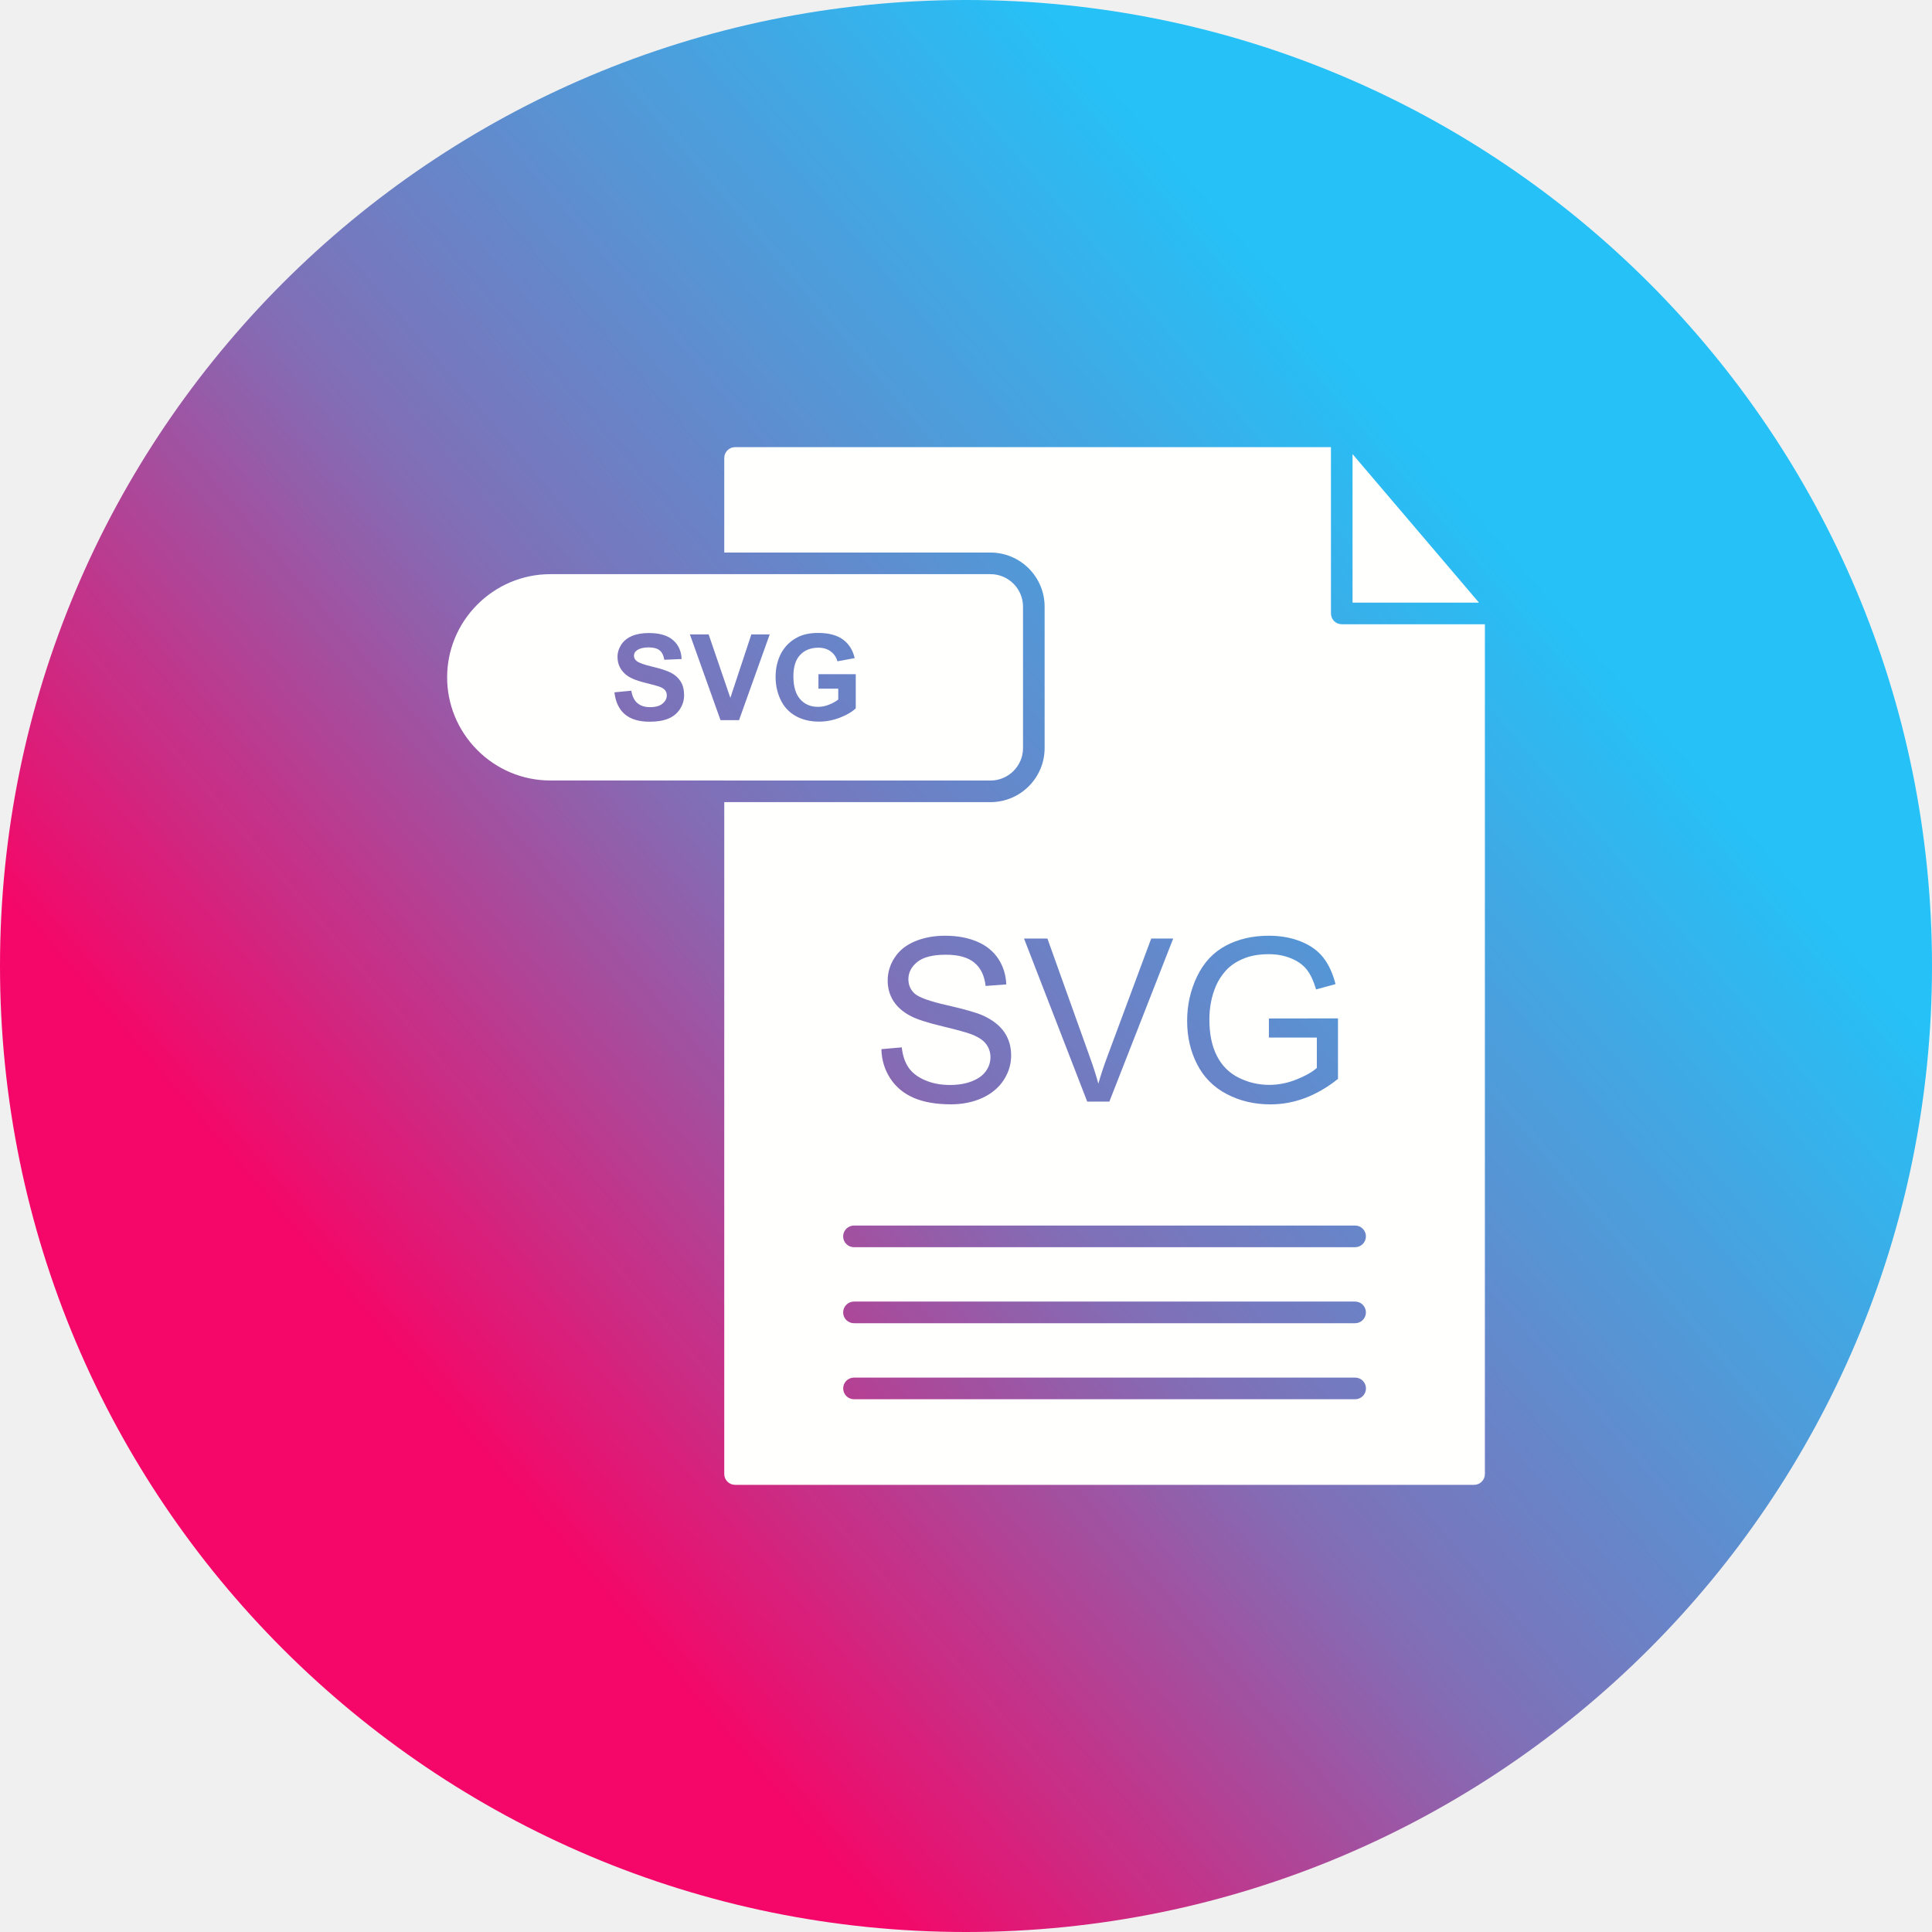
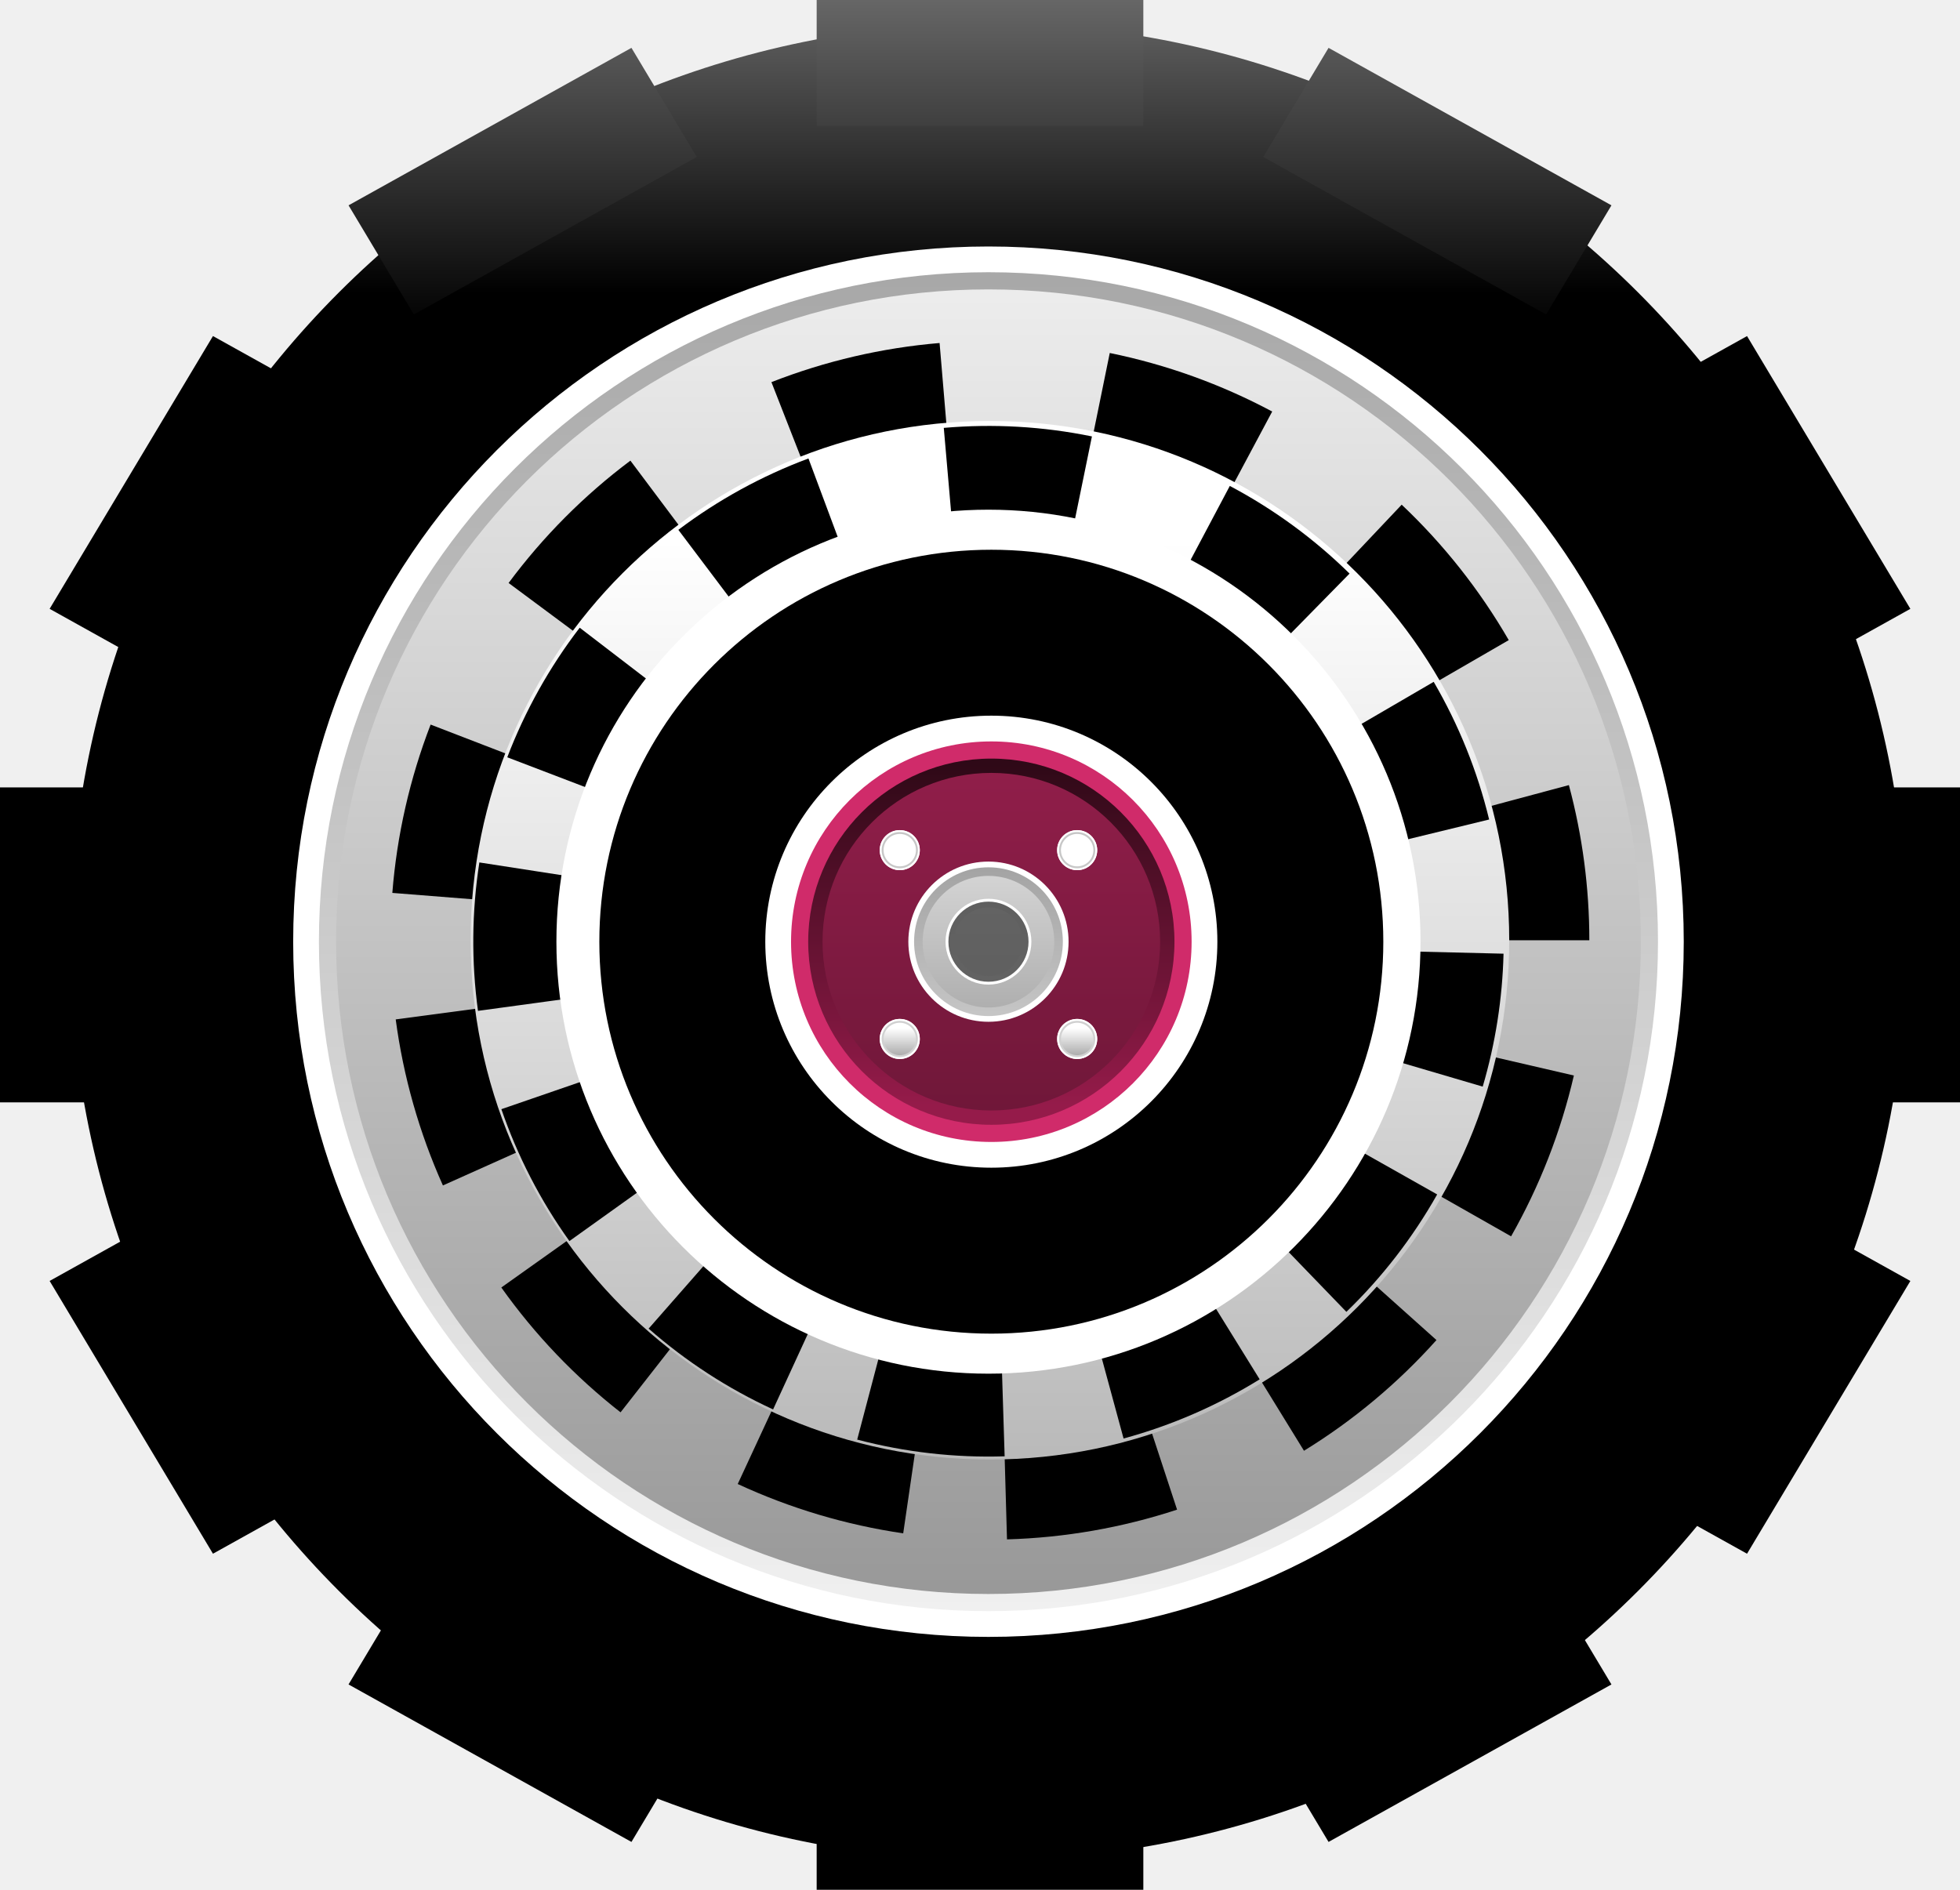
- <svg xmlns="http://www.w3.org/2000/svg" width="3873" height="3873" viewBox="0 0 3873 3873">
+ <svg xmlns="http://www.w3.org/2000/svg" width="84" height="81" viewBox="0 0 84 81" fill="none">
+   <path d="M81.726 40.363C81.726 62.102 64.102 79.726 42.363 79.726C20.623 79.726 3 62.102 3 40.363C3 18.623 20.623 1 42.363 1C64.102 1 81.726 18.623 81.726 40.363Z" fill="url(#paint0_linear_385_443)" />
+   <path d="M72.161 40.363C72.161 56.82 58.82 70.161 42.363 70.161C25.906 70.161 12.565 56.82 12.565 40.363C12.565 23.906 25.906 10.565 42.363 10.565C58.82 10.565 72.161 23.906 72.161 40.363Z" fill="white" />
+   <path d="M71.057 40.363C71.057 56.21 58.21 69.057 42.363 69.057C26.515 69.057 13.668 56.21 13.668 40.363C13.668 24.515 26.515 11.668 42.363 11.668C58.21 11.668 71.057 24.515 71.057 40.363Z" fill="url(#paint1_linear_385_443)" />
+   <path d="M70.322 40.363C70.322 55.804 57.804 68.322 42.363 68.322C26.922 68.322 14.404 55.804 14.404 40.363C14.404 24.922 26.922 12.404 42.363 12.404C57.804 12.404 70.322 24.922 70.322 40.363Z" fill="url(#paint2_linear_385_443)" />
+   <path d="M68.114 40.302C68.114 38.056 67.82 35.82 67.238 33.651L42.424 40.302H68.114Z" fill="black" />
+   <path d="M64.661 27.437C63.419 25.291 61.874 23.335 60.072 21.632L42.424 40.302L64.661 27.437Z" fill="black" />
+   <path d="M54.523 17.639C52.335 16.471 49.99 15.626 47.561 15.13L42.424 40.302L54.523 17.639Z" fill="black" />
+   <path d="M40.268 14.702C37.797 14.91 35.37 15.475 33.061 16.379L42.424 40.302L40.268 14.702Z" fill="black" />
+   <path d="M27.017 19.744C25.033 21.231 23.275 22.997 21.797 24.988L42.424 40.302L27.017 19.744Z" fill="black" />
+   <path d="M18.455 31.057C17.563 33.37 17.01 35.8 16.814 38.272L42.424 40.302L18.455 31.057Z" fill="black" />
+   <path d="M16.959 43.694C17.286 46.151 17.968 48.549 18.982 50.811L42.424 40.302L16.959 43.694Z" fill="black" />
+   <path d="M21.485 55.185C22.921 57.206 24.642 59.008 26.595 60.536L42.424 40.302L21.485 55.185Z" fill="black" />
+   <path d="M31.617 63.608C33.867 64.651 36.255 65.363 38.709 65.722L42.424 40.302L31.617 63.608Z" fill="black" />
+   <path d="M43.157 65.981C45.636 65.91 48.091 65.481 50.446 64.707L42.424 40.302L43.157 65.981Z" fill="black" />
+   <path d="M55.885 62.183C57.997 60.884 59.909 59.286 61.563 57.438L42.424 40.302L55.885 62.183Z" fill="black" />
+   <path d="M64.761 52.992C65.986 50.836 66.892 48.514 67.452 46.099L42.424 40.302L64.761 52.992Z" fill="black" />
+   <path d="M64.681 40.302C64.681 52.593 54.716 62.558 42.424 62.558C30.132 62.558 20.168 52.593 20.168 40.302C20.168 28.01 30.132 18.045 42.424 18.045C54.716 18.045 64.681 28.01 64.681 40.302Z" fill="url(#paint3_linear_385_443)" />
+   <path d="M63.545 46.575C64.09 44.722 64.39 42.807 64.437 40.877L42.364 40.344L63.545 46.575Z" fill="black" />
+   <path d="M63.82 35.126C63.317 33.054 62.517 31.067 61.444 29.225L42.364 40.344L63.82 35.126Z" fill="black" />
+   <path d="M57.838 24.585C56.318 23.091 54.589 21.826 52.706 20.828L42.364 40.344L57.838 24.585Z" fill="black" />
+   <path d="M46.797 18.706C44.709 18.278 42.571 18.155 40.448 18.34L42.364 40.344L46.797 18.706Z" fill="black" />
+   <path d="M34.648 19.651C32.652 20.396 30.773 21.427 29.072 22.71L42.364 40.344L34.648 19.651Z" fill="black" />
+   <path d="M24.844 26.905C23.547 28.597 22.502 30.468 21.74 32.459L42.364 40.344L24.844 26.905Z" fill="black" />
+   <path d="M20.544 36.966C20.218 39.072 20.198 41.215 20.485 43.328L42.364 40.344L20.544 36.966Z" fill="black" />
+   <path d="M21.487 47.542C22.181 49.557 23.163 51.462 24.403 53.195L42.364 40.344L21.487 47.542Z" fill="black" />
+   <path d="M27.798 56.948C29.4 58.353 31.197 59.52 33.133 60.411L42.364 40.344L27.798 56.948Z" fill="black" />
+   <path d="M36.737 61.704C38.798 62.247 40.926 62.488 43.056 62.421L42.364 40.344L36.737 61.704Z" fill="black" />
+   <path d="M48.153 61.658C50.21 61.098 52.174 60.244 53.986 59.121L42.364 40.344L48.153 61.658Z" fill="black" />
+   <path d="M57.702 56.229C59.235 54.748 60.545 53.053 61.593 51.196L42.364 40.344L57.702 56.229Z" fill="black" />
+   <path d="M60.879 40.363C60.879 50.589 52.589 58.879 42.363 58.879C32.136 58.879 23.846 50.589 23.846 40.363C23.846 30.137 32.136 21.846 42.363 21.846C52.589 21.846 60.879 30.137 60.879 40.363Z" fill="white" />
+   <path d="M59.285 40.363C59.285 49.641 51.764 57.163 42.486 57.163C33.207 57.163 25.686 49.641 25.686 40.363C25.686 31.085 33.207 23.563 42.486 23.563C51.764 23.563 59.285 31.085 59.285 40.363Z" fill="black" />
+   <path d="M52.173 40.363C52.173 45.713 47.836 50.05 42.486 50.05C37.135 50.05 32.798 45.713 32.798 40.363C32.798 35.013 37.135 30.675 42.486 30.675C47.836 30.675 52.173 35.013 52.173 40.363Z" fill="white" />
+   <path d="M51.069 40.363C51.069 45.104 47.226 48.947 42.486 48.947C37.745 48.947 33.902 45.104 33.902 40.363C33.902 35.622 37.745 31.779 42.486 31.779C47.226 31.779 51.069 35.622 51.069 40.363Z" fill="#D02B6A" />
+   <path d="M50.334 40.363C50.334 44.697 46.82 48.211 42.486 48.211C38.151 48.211 34.637 44.697 34.637 40.363C34.637 36.029 38.151 32.515 42.486 32.515C46.82 32.515 50.334 36.029 50.334 40.363Z" fill="url(#paint4_linear_385_443)" />
+   <path d="M49.72 40.363C49.72 44.359 46.481 47.598 42.486 47.598C38.49 47.598 35.251 44.359 35.251 40.363C35.251 36.367 38.49 33.128 42.486 33.128C46.481 33.128 49.72 36.367 49.72 40.363Z" fill="url(#paint5_linear_385_443)" />
+   <path d="M45.796 40.363C45.796 42.259 44.259 43.796 42.363 43.796C40.467 43.796 38.929 42.259 38.929 40.363C38.929 38.467 40.467 36.929 42.363 36.929C44.259 36.929 45.796 38.467 45.796 40.363Z" fill="white" />
+   <path d="M45.551 40.363C45.551 42.124 44.124 43.551 42.363 43.551C40.602 43.551 39.175 42.124 39.175 40.363C39.175 38.602 40.602 37.175 42.363 37.175C44.124 37.175 45.551 38.602 45.551 40.363Z" fill="url(#paint6_linear_385_443)" />
+   <path d="M45.183 40.363C45.183 41.92 43.92 43.183 42.363 43.183C40.805 43.183 39.542 41.92 39.542 40.363C39.542 38.805 40.805 37.542 42.363 37.542C43.92 37.542 45.183 38.805 45.183 40.363Z" fill="url(#paint7_linear_385_443)" />
+   <path d="M44.202 40.363C44.202 41.379 43.379 42.202 42.363 42.202C41.347 42.202 40.523 41.379 40.523 40.363C40.523 39.347 41.347 38.523 42.363 38.523C43.379 38.523 44.202 39.347 44.202 40.363Z" fill="white" />
+   <path d="M44.08 40.363C44.08 41.311 43.311 42.08 42.363 42.08C41.415 42.08 40.646 41.311 40.646 40.363C40.646 39.415 41.415 38.646 42.363 38.646C43.311 38.646 44.08 39.415 44.08 40.363Z" fill="url(#paint8_linear_385_443)" />
+   <path d="M43.834 40.363C43.834 41.176 43.176 41.834 42.363 41.834C41.55 41.834 40.891 41.176 40.891 40.363C40.891 39.55 41.55 38.891 42.363 38.891C43.176 38.891 43.834 39.55 43.834 40.363Z" fill="url(#paint9_linear_385_443)" />
+   <path d="M47.023 36.439C47.023 36.913 46.638 37.297 46.164 37.297C45.69 37.297 45.306 36.913 45.306 36.439C45.306 35.965 45.69 35.581 46.164 35.581C46.638 35.581 47.023 35.965 47.023 36.439Z" fill="white" />
+   <path d="M47.023 44.532C47.023 45.006 46.638 45.391 46.164 45.391C45.69 45.391 45.306 45.006 45.306 44.532C45.306 44.058 45.69 43.674 46.164 43.674C46.638 43.674 47.023 44.058 47.023 44.532Z" fill="white" />
+   <path d="M39.42 44.532C39.42 45.006 39.036 45.391 38.562 45.391C38.087 45.391 37.703 45.006 37.703 44.532C37.703 44.058 38.087 43.674 38.562 43.674C39.036 43.674 39.42 44.058 39.42 44.532Z" fill="white" />
+   <path d="M39.42 36.439C39.42 36.913 39.036 37.297 38.562 37.297C38.087 37.297 37.703 36.913 37.703 36.439C37.703 35.965 38.087 35.581 38.562 35.581C39.036 35.581 39.42 35.965 39.42 36.439Z" fill="white" />
+   <path d="M39.42 36.439C39.42 36.913 39.036 37.297 38.562 37.297C38.087 37.297 37.703 36.913 37.703 36.439C37.703 35.965 38.087 35.581 38.562 35.581C39.036 35.581 39.42 35.965 39.42 36.439Z" fill="white" />
+   <path d="M39.338 36.439C39.338 36.868 38.99 37.215 38.562 37.215C38.133 37.215 37.785 36.868 37.785 36.439C37.785 36.01 38.133 35.662 38.562 35.662C38.99 35.662 39.338 36.01 39.338 36.439Z" fill="url(#paint10_linear_385_443)" />
+   <path d="M39.256 36.439C39.256 36.823 38.945 37.134 38.562 37.134C38.178 37.134 37.867 36.823 37.867 36.439C37.867 36.055 38.178 35.744 38.562 35.744C38.945 35.744 39.256 36.055 39.256 36.439Z" fill="url(#paint11_linear_385_443)" />
+   <path d="M47.023 36.439C47.023 36.913 46.638 37.297 46.164 37.297C45.69 37.297 45.306 36.913 45.306 36.439C45.306 35.965 45.69 35.581 46.164 35.581C46.638 35.581 47.023 35.965 47.023 36.439Z" fill="white" />
+   <path d="M46.941 36.439C46.941 36.868 46.593 37.215 46.164 37.215C45.735 37.215 45.388 36.868 45.388 36.439C45.388 36.01 45.735 35.662 46.164 35.662C46.593 35.662 46.941 36.01 46.941 36.439Z" fill="url(#paint12_linear_385_443)" />
+   <path d="M46.859 36.439C46.859 36.823 46.548 37.134 46.164 37.134C45.781 37.134 45.469 36.823 45.469 36.439C45.469 36.055 45.781 35.744 46.164 35.744C46.548 35.744 46.859 36.055 46.859 36.439Z" fill="url(#paint13_linear_385_443)" />
+   <path d="M47.023 44.532C47.023 45.006 46.638 45.391 46.164 45.391C45.69 45.391 45.306 45.006 45.306 44.532C45.306 44.058 45.69 43.674 46.164 43.674C46.638 43.674 47.023 44.058 47.023 44.532Z" fill="white" />
+   <path d="M46.941 44.532C46.941 44.961 46.593 45.309 46.164 45.309C45.735 45.309 45.388 44.961 45.388 44.532C45.388 44.103 45.735 43.755 46.164 43.755C46.593 43.755 46.941 44.103 46.941 44.532Z" fill="url(#paint14_linear_385_443)" />
+   <path d="M46.859 44.532C46.859 44.916 46.548 45.227 46.164 45.227C45.781 45.227 45.469 44.916 45.469 44.532C45.469 44.148 45.781 43.837 46.164 43.837C46.548 43.837 46.859 44.148 46.859 44.532Z" fill="url(#paint15_linear_385_443)" />
+   <path d="M39.42 44.532C39.42 45.006 39.036 45.391 38.562 45.391C38.087 45.391 37.703 45.006 37.703 44.532C37.703 44.058 38.087 43.674 38.562 43.674C39.036 43.674 39.42 44.058 39.42 44.532Z" fill="white" />
+   <path d="M39.338 44.532C39.338 44.961 38.99 45.309 38.562 45.309C38.133 45.309 37.785 44.961 37.785 44.532C37.785 44.103 38.133 43.755 38.562 43.755C38.99 43.755 39.338 44.103 39.338 44.532Z" fill="url(#paint16_linear_385_443)" />
+   <path d="M39.256 44.532C39.256 44.916 38.945 45.227 38.562 45.227C38.178 45.227 37.867 44.916 37.867 44.532C37.867 44.148 38.178 43.837 38.562 43.837C38.945 43.837 39.256 44.148 39.256 44.532Z" fill="url(#paint17_linear_385_443)" />
+   <path d="M84 33.75V47.25H78.4V33.75H84Z" fill="url(#paint18_linear_385_443)" />
+   <path d="M5.6 33.75L5.6 47.25H1.83588e-06L0 33.75H5.6Z" fill="url(#paint19_linear_385_443)" />
+   <path d="M35 2.36041e-06L49 0V5.4L35 5.4V2.36041e-06Z" fill="url(#paint20_linear_385_443)" />
+   <path d="M35 75.6H49V81H35V75.6Z" fill="url(#paint21_linear_385_443)" />
+   <path d="M14.938 8.801L27.062 2.051L29.862 6.728L17.738 13.478L14.938 8.801Z" fill="url(#paint22_linear_385_443)" />
+   <path d="M54.138 74.273L66.262 67.523L69.062 72.199L56.938 78.949L54.138 74.273Z" fill="url(#paint23_linear_385_443)" />
+   <path d="M2.127 26.096L9.127 14.404L13.977 17.104L6.977 28.796L2.127 26.096Z" fill="url(#paint24_linear_385_443)" />
+   <path d="M70.023 63.896L77.023 52.205L81.873 54.905L74.873 66.596L70.023 63.896Z" fill="url(#paint25_linear_385_443)" />
+   <path d="M9.127 66.596L2.127 54.904L6.976 52.204L13.976 63.896L9.127 66.596Z" fill="url(#paint26_linear_385_443)" />
+   <path d="M77.023 28.796L70.023 17.105L74.873 14.405L81.873 26.096L77.023 28.796Z" fill="url(#paint27_linear_385_443)" />
+   <path d="M27.062 78.949L14.937 72.199L17.737 67.522L29.862 74.272L27.062 78.949Z" fill="url(#paint28_linear_385_443)" />
+   <path d="M66.262 13.478L54.138 6.728L56.938 2.051L69.062 8.801L66.262 13.478Z" fill="url(#paint29_linear_385_443)" />
  <defs>
-     <clipPath id="clip-0">
-       <path clip-rule="evenodd" d="M 1936.5 0 C 3006 0 3873 867 3873 1936.5 C 3873 3006 3006 3873 1936.5 3873 C 867 3873 0 3006 0 1936.5 C 0 867 867 0 1936.5 0 " />
-     </clipPath>
-     <linearGradient id="linear-pattern-0" gradientUnits="userSpaceOnUse" x1="-0.5" y1="0" x2="1.5" y2="0" gradientTransform="matrix(2072.1, -1778.48, 1778.48, 2072.1, 900.452, 2825.74)">
-       <stop offset="0" stop-color="rgb(95.685%, 2.745%, 40.784%)" stop-opacity="1" />
-       <stop offset="0.25" stop-color="rgb(95.685%, 2.745%, 40.784%)" stop-opacity="1" />
-       <stop offset="0.254" stop-color="rgb(94.861%, 3.482%, 41.344%)" stop-opacity="1" />
-       <stop offset="0.258" stop-color="rgb(94.038%, 4.221%, 41.905%)" stop-opacity="1" />
-       <stop offset="0.262" stop-color="rgb(93.214%, 4.959%, 42.465%)" stop-opacity="1" />
-       <stop offset="0.266" stop-color="rgb(92.39%, 5.698%, 43.027%)" stop-opacity="1" />
-       <stop offset="0.27" stop-color="rgb(91.566%, 6.436%, 43.588%)" stop-opacity="1" />
-       <stop offset="0.273" stop-color="rgb(90.742%, 7.176%, 44.15%)" stop-opacity="1" />
-       <stop offset="0.277" stop-color="rgb(89.919%, 7.915%, 44.71%)" stop-opacity="1" />
-       <stop offset="0.281" stop-color="rgb(89.096%, 8.653%, 45.271%)" stop-opacity="1" />
-       <stop offset="0.285" stop-color="rgb(88.272%, 9.392%, 45.833%)" stop-opacity="1" />
-       <stop offset="0.289" stop-color="rgb(87.448%, 10.13%, 46.394%)" stop-opacity="1" />
-       <stop offset="0.293" stop-color="rgb(86.624%, 10.869%, 46.954%)" stop-opacity="1" />
-       <stop offset="0.297" stop-color="rgb(85.8%, 11.607%, 47.516%)" stop-opacity="1" />
-       <stop offset="0.301" stop-color="rgb(84.976%, 12.346%, 48.076%)" stop-opacity="1" />
-       <stop offset="0.305" stop-color="rgb(84.152%, 13.084%, 48.637%)" stop-opacity="1" />
-       <stop offset="0.309" stop-color="rgb(83.328%, 13.823%, 49.199%)" stop-opacity="1" />
-       <stop offset="0.312" stop-color="rgb(82.504%, 14.561%, 49.76%)" stop-opacity="1" />
-       <stop offset="0.316" stop-color="rgb(81.68%, 15.3%, 50.32%)" stop-opacity="1" />
-       <stop offset="0.32" stop-color="rgb(80.858%, 16.039%, 50.882%)" stop-opacity="1" />
-       <stop offset="0.324" stop-color="rgb(80.034%, 16.777%, 51.442%)" stop-opacity="1" />
-       <stop offset="0.328" stop-color="rgb(79.21%, 17.516%, 52.003%)" stop-opacity="1" />
-       <stop offset="0.332" stop-color="rgb(78.386%, 18.254%, 52.565%)" stop-opacity="1" />
-       <stop offset="0.336" stop-color="rgb(77.562%, 18.993%, 53.127%)" stop-opacity="1" />
-       <stop offset="0.34" stop-color="rgb(76.738%, 19.731%, 53.687%)" stop-opacity="1" />
-       <stop offset="0.344" stop-color="rgb(75.914%, 20.47%, 54.248%)" stop-opacity="1" />
-       <stop offset="0.348" stop-color="rgb(75.09%, 21.208%, 54.81%)" stop-opacity="1" />
-       <stop offset="0.352" stop-color="rgb(74.266%, 21.947%, 55.371%)" stop-opacity="1" />
-       <stop offset="0.355" stop-color="rgb(73.442%, 22.685%, 55.931%)" stop-opacity="1" />
-       <stop offset="0.359" stop-color="rgb(72.62%, 23.425%, 56.493%)" stop-opacity="1" />
-       <stop offset="0.363" stop-color="rgb(71.796%, 24.164%, 57.053%)" stop-opacity="1" />
-       <stop offset="0.367" stop-color="rgb(70.972%, 24.902%, 57.614%)" stop-opacity="1" />
-       <stop offset="0.371" stop-color="rgb(70.148%, 25.641%, 58.176%)" stop-opacity="1" />
-       <stop offset="0.375" stop-color="rgb(69.324%, 26.379%, 58.737%)" stop-opacity="1" />
-       <stop offset="0.379" stop-color="rgb(68.5%, 27.118%, 59.297%)" stop-opacity="1" />
-       <stop offset="0.383" stop-color="rgb(67.676%, 27.856%, 59.859%)" stop-opacity="1" />
-       <stop offset="0.387" stop-color="rgb(66.852%, 28.595%, 60.419%)" stop-opacity="1" />
-       <stop offset="0.391" stop-color="rgb(66.028%, 29.333%, 60.98%)" stop-opacity="1" />
-       <stop offset="0.395" stop-color="rgb(65.204%, 30.072%, 61.542%)" stop-opacity="1" />
-       <stop offset="0.398" stop-color="rgb(64.381%, 30.811%, 62.103%)" stop-opacity="1" />
-       <stop offset="0.402" stop-color="rgb(63.557%, 31.549%, 62.663%)" stop-opacity="1" />
-       <stop offset="0.406" stop-color="rgb(62.733%, 32.288%, 63.225%)" stop-opacity="1" />
-       <stop offset="0.41" stop-color="rgb(61.909%, 33.026%, 63.786%)" stop-opacity="1" />
-       <stop offset="0.414" stop-color="rgb(61.086%, 33.765%, 64.348%)" stop-opacity="1" />
-       <stop offset="0.418" stop-color="rgb(60.262%, 34.503%, 64.908%)" stop-opacity="1" />
-       <stop offset="0.422" stop-color="rgb(59.438%, 35.242%, 65.469%)" stop-opacity="1" />
-       <stop offset="0.426" stop-color="rgb(58.614%, 35.98%, 66.029%)" stop-opacity="1" />
-       <stop offset="0.43" stop-color="rgb(57.791%, 36.719%, 66.591%)" stop-opacity="1" />
-       <stop offset="0.434" stop-color="rgb(56.967%, 37.457%, 67.152%)" stop-opacity="1" />
-       <stop offset="0.438" stop-color="rgb(56.143%, 38.196%, 67.714%)" stop-opacity="1" />
-       <stop offset="0.441" stop-color="rgb(55.319%, 38.934%, 68.274%)" stop-opacity="1" />
-       <stop offset="0.445" stop-color="rgb(54.495%, 39.674%, 68.835%)" stop-opacity="1" />
-       <stop offset="0.449" stop-color="rgb(53.671%, 40.413%, 69.395%)" stop-opacity="1" />
-       <stop offset="0.453" stop-color="rgb(52.847%, 41.151%, 69.957%)" stop-opacity="1" />
-       <stop offset="0.457" stop-color="rgb(52.023%, 41.89%, 70.518%)" stop-opacity="1" />
-       <stop offset="0.461" stop-color="rgb(51.199%, 42.628%, 71.08%)" stop-opacity="1" />
-       <stop offset="0.465" stop-color="rgb(50.505%, 43.251%, 71.556%)" stop-opacity="1" />
-       <stop offset="0.469" stop-color="rgb(49.812%, 43.874%, 72.034%)" stop-opacity="1" />
-       <stop offset="0.473" stop-color="rgb(49.321%, 44.315%, 72.379%)" stop-opacity="1" />
-       <stop offset="0.477" stop-color="rgb(48.831%, 44.757%, 72.723%)" stop-opacity="1" />
-       <stop offset="0.48" stop-color="rgb(48.341%, 45.198%, 73.068%)" stop-opacity="1" />
-       <stop offset="0.484" stop-color="rgb(47.852%, 45.641%, 73.413%)" stop-opacity="1" />
-       <stop offset="0.488" stop-color="rgb(47.36%, 46.082%, 73.758%)" stop-opacity="1" />
-       <stop offset="0.492" stop-color="rgb(46.87%, 46.524%, 74.103%)" stop-opacity="1" />
-       <stop offset="0.496" stop-color="rgb(46.379%, 46.965%, 74.448%)" stop-opacity="1" />
-       <stop offset="0.5" stop-color="rgb(45.889%, 47.408%, 74.792%)" stop-opacity="1" />
-       <stop offset="0.504" stop-color="rgb(45.399%, 47.85%, 75.137%)" stop-opacity="1" />
-       <stop offset="0.508" stop-color="rgb(44.91%, 48.293%, 75.482%)" stop-opacity="1" />
-       <stop offset="0.512" stop-color="rgb(44.418%, 48.734%, 75.827%)" stop-opacity="1" />
-       <stop offset="0.516" stop-color="rgb(43.929%, 49.176%, 76.172%)" stop-opacity="1" />
-       <stop offset="0.52" stop-color="rgb(43.437%, 49.617%, 76.517%)" stop-opacity="1" />
-       <stop offset="0.523" stop-color="rgb(42.947%, 50.06%, 76.862%)" stop-opacity="1" />
-       <stop offset="0.527" stop-color="rgb(42.458%, 50.5%, 77.206%)" stop-opacity="1" />
-       <stop offset="0.531" stop-color="rgb(41.968%, 50.943%, 77.551%)" stop-opacity="1" />
-       <stop offset="0.535" stop-color="rgb(41.476%, 51.384%, 77.896%)" stop-opacity="1" />
-       <stop offset="0.539" stop-color="rgb(40.987%, 51.826%, 78.241%)" stop-opacity="1" />
-       <stop offset="0.543" stop-color="rgb(40.495%, 52.267%, 78.586%)" stop-opacity="1" />
-       <stop offset="0.547" stop-color="rgb(40.005%, 52.71%, 78.931%)" stop-opacity="1" />
-       <stop offset="0.551" stop-color="rgb(39.516%, 53.151%, 79.276%)" stop-opacity="1" />
-       <stop offset="0.555" stop-color="rgb(39.026%, 53.593%, 79.62%)" stop-opacity="1" />
-       <stop offset="0.559" stop-color="rgb(38.535%, 54.034%, 79.965%)" stop-opacity="1" />
-       <stop offset="0.562" stop-color="rgb(38.045%, 54.477%, 80.31%)" stop-opacity="1" />
-       <stop offset="0.566" stop-color="rgb(37.553%, 54.919%, 80.655%)" stop-opacity="1" />
-       <stop offset="0.57" stop-color="rgb(37.064%, 55.362%, 81%)" stop-opacity="1" />
-       <stop offset="0.574" stop-color="rgb(36.574%, 55.803%, 81.345%)" stop-opacity="1" />
-       <stop offset="0.578" stop-color="rgb(36.084%, 56.245%, 81.689%)" stop-opacity="1" />
-       <stop offset="0.582" stop-color="rgb(35.593%, 56.686%, 82.034%)" stop-opacity="1" />
-       <stop offset="0.586" stop-color="rgb(35.103%, 57.129%, 82.379%)" stop-opacity="1" />
-       <stop offset="0.59" stop-color="rgb(34.612%, 57.57%, 82.724%)" stop-opacity="1" />
-       <stop offset="0.594" stop-color="rgb(34.122%, 58.012%, 83.069%)" stop-opacity="1" />
-       <stop offset="0.598" stop-color="rgb(33.632%, 58.453%, 83.414%)" stop-opacity="1" />
-       <stop offset="0.602" stop-color="rgb(33.142%, 58.896%, 83.759%)" stop-opacity="1" />
-       <stop offset="0.605" stop-color="rgb(32.651%, 59.337%, 84.103%)" stop-opacity="1" />
-       <stop offset="0.609" stop-color="rgb(32.161%, 59.779%, 84.448%)" stop-opacity="1" />
-       <stop offset="0.613" stop-color="rgb(31.67%, 60.22%, 84.793%)" stop-opacity="1" />
-       <stop offset="0.617" stop-color="rgb(31.18%, 60.663%, 85.138%)" stop-opacity="1" />
-       <stop offset="0.621" stop-color="rgb(30.688%, 61.104%, 85.483%)" stop-opacity="1" />
-       <stop offset="0.625" stop-color="rgb(30.199%, 61.546%, 85.828%)" stop-opacity="1" />
-       <stop offset="0.629" stop-color="rgb(29.709%, 61.989%, 86.172%)" stop-opacity="1" />
-       <stop offset="0.633" stop-color="rgb(29.219%, 62.431%, 86.517%)" stop-opacity="1" />
-       <stop offset="0.637" stop-color="rgb(28.728%, 62.872%, 86.862%)" stop-opacity="1" />
-       <stop offset="0.641" stop-color="rgb(28.238%, 63.315%, 87.207%)" stop-opacity="1" />
-       <stop offset="0.645" stop-color="rgb(27.747%, 63.756%, 87.552%)" stop-opacity="1" />
-       <stop offset="0.648" stop-color="rgb(27.257%, 64.198%, 87.897%)" stop-opacity="1" />
-       <stop offset="0.652" stop-color="rgb(26.767%, 64.639%, 88.242%)" stop-opacity="1" />
-       <stop offset="0.656" stop-color="rgb(26.277%, 65.082%, 88.586%)" stop-opacity="1" />
-       <stop offset="0.66" stop-color="rgb(25.786%, 65.523%, 88.931%)" stop-opacity="1" />
-       <stop offset="0.664" stop-color="rgb(25.296%, 65.965%, 89.276%)" stop-opacity="1" />
-       <stop offset="0.668" stop-color="rgb(24.805%, 66.406%, 89.621%)" stop-opacity="1" />
-       <stop offset="0.672" stop-color="rgb(24.315%, 66.849%, 89.966%)" stop-opacity="1" />
-       <stop offset="0.676" stop-color="rgb(23.825%, 67.29%, 90.311%)" stop-opacity="1" />
-       <stop offset="0.68" stop-color="rgb(23.335%, 67.732%, 90.656%)" stop-opacity="1" />
-       <stop offset="0.684" stop-color="rgb(22.844%, 68.173%, 91%)" stop-opacity="1" />
-       <stop offset="0.688" stop-color="rgb(22.354%, 68.616%, 91.345%)" stop-opacity="1" />
-       <stop offset="0.691" stop-color="rgb(21.863%, 69.058%, 91.69%)" stop-opacity="1" />
-       <stop offset="0.695" stop-color="rgb(21.373%, 69.501%, 92.035%)" stop-opacity="1" />
-       <stop offset="0.699" stop-color="rgb(20.883%, 69.942%, 92.38%)" stop-opacity="1" />
-       <stop offset="0.703" stop-color="rgb(20.393%, 70.384%, 92.725%)" stop-opacity="1" />
-       <stop offset="0.707" stop-color="rgb(19.902%, 70.825%, 93.069%)" stop-opacity="1" />
-       <stop offset="0.711" stop-color="rgb(19.412%, 71.268%, 93.414%)" stop-opacity="1" />
-       <stop offset="0.715" stop-color="rgb(18.921%, 71.709%, 93.759%)" stop-opacity="1" />
-       <stop offset="0.719" stop-color="rgb(18.431%, 72.151%, 94.104%)" stop-opacity="1" />
-       <stop offset="0.723" stop-color="rgb(17.941%, 72.592%, 94.449%)" stop-opacity="1" />
-       <stop offset="0.727" stop-color="rgb(17.451%, 73.035%, 94.794%)" stop-opacity="1" />
-       <stop offset="0.73" stop-color="rgb(16.96%, 73.476%, 95.139%)" stop-opacity="1" />
-       <stop offset="0.734" stop-color="rgb(16.47%, 73.918%, 95.483%)" stop-opacity="1" />
-       <stop offset="0.738" stop-color="rgb(15.979%, 74.359%, 95.828%)" stop-opacity="1" />
-       <stop offset="0.742" stop-color="rgb(15.489%, 74.802%, 96.173%)" stop-opacity="1" />
-       <stop offset="0.746" stop-color="rgb(14.999%, 75.243%, 96.516%)" stop-opacity="1" />
-       <stop offset="0.75" stop-color="rgb(14.51%, 75.685%, 96.861%)" stop-opacity="1" />
-       <stop offset="1" stop-color="rgb(14.51%, 75.685%, 96.861%)" stop-opacity="1" />
+     <linearGradient id="paint0_linear_385_443" x1="42" y1="0" x2="42" y2="81" gradientUnits="userSpaceOnUse">
+       <stop stop-color="#666666" />
+       <stop offset="0.155" />
+     </linearGradient>
+     <linearGradient id="paint1_linear_385_443" x1="42" y1="0" x2="42" y2="81" gradientUnits="userSpaceOnUse">
+       <stop stop-color="#999999" />
+       <stop offset="1" stop-color="white" />
+     </linearGradient>
+     <linearGradient id="paint2_linear_385_443" x1="42" y1="0" x2="42" y2="81" gradientUnits="userSpaceOnUse">
+       <stop stop-color="white" />
+       <stop offset="0.84" stop-color="#999999" />
+     </linearGradient>
+     <linearGradient id="paint3_linear_385_443" x1="42" y1="0" x2="42" y2="81" gradientUnits="userSpaceOnUse">
+       <stop offset="0.285" stop-color="white" />
+       <stop offset="1" stop-color="#999999" />
+     </linearGradient>
+     <linearGradient id="paint4_linear_385_443" x1="42" y1="0" x2="42" y2="81" gradientUnits="userSpaceOnUse">
+       <stop offset="0.405" stop-color="#2F0917" />
+       <stop offset="0.585" stop-color="#951B4A" />
+     </linearGradient>
+     <linearGradient id="paint5_linear_385_443" x1="42" y1="0" x2="42" y2="81" gradientUnits="userSpaceOnUse">
+       <stop offset="0.055" stop-color="#D02B6A" />
+       <stop offset="0.62" stop-color="#6A1636" />
+     </linearGradient>
+     <linearGradient id="paint6_linear_385_443" x1="42" y1="0" x2="42" y2="81" gradientUnits="userSpaceOnUse">
+       <stop offset="0.435" stop-color="#999999" />
+       <stop offset="0.67" stop-color="white" />
+     </linearGradient>
+     <linearGradient id="paint7_linear_385_443" x1="42" y1="0" x2="42" y2="81" gradientUnits="userSpaceOnUse">
+       <stop stop-color="white" />
+       <stop offset="0.4" stop-color="#F5F5F5" />
+       <stop offset="0.575" stop-color="#999999" />
+     </linearGradient>
+     <linearGradient id="paint8_linear_385_443" x1="42" y1="0" x2="42" y2="81" gradientUnits="userSpaceOnUse">
+       <stop stop-color="#333333" />
+       <stop offset="1" stop-color="#8F8F8F" />
+     </linearGradient>
+     <linearGradient id="paint9_linear_385_443" x1="42" y1="0" x2="42" y2="81" gradientUnits="userSpaceOnUse">
+       <stop stop-color="#8F8F8F" />
+       <stop offset="1" stop-color="#333333" />
+     </linearGradient>
+     <linearGradient id="paint10_linear_385_443" x1="42" y1="0" x2="42" y2="81" gradientUnits="userSpaceOnUse">
+       <stop stop-color="#999999" />
+       <stop offset="1" stop-color="white" />
+     </linearGradient>
+     <linearGradient id="paint11_linear_385_443" x1="37.944" y1="44.075" x2="37.944" y2="45.505" gradientUnits="userSpaceOnUse">
+       <stop stop-color="white" />
+       <stop offset="1" stop-color="#999999" />
+     </linearGradient>
+     <linearGradient id="paint12_linear_385_443" x1="42" y1="0" x2="42" y2="81" gradientUnits="userSpaceOnUse">
+       <stop stop-color="#999999" />
+       <stop offset="1" stop-color="white" />
+     </linearGradient>
+     <linearGradient id="paint13_linear_385_443" x1="37.944" y1="44.075" x2="37.944" y2="45.505" gradientUnits="userSpaceOnUse">
+       <stop stop-color="white" />
+       <stop offset="1" stop-color="#999999" />
+     </linearGradient>
+     <linearGradient id="paint14_linear_385_443" x1="42" y1="0" x2="42" y2="81" gradientUnits="userSpaceOnUse">
+       <stop stop-color="#999999" />
+       <stop offset="1" stop-color="white" />
+     </linearGradient>
+     <linearGradient id="paint15_linear_385_443" x1="37.944" y1="44.075" x2="37.944" y2="45.505" gradientUnits="userSpaceOnUse">
+       <stop stop-color="white" />
+       <stop offset="1" stop-color="#999999" />
+     </linearGradient>
+     <linearGradient id="paint16_linear_385_443" x1="42" y1="0" x2="42" y2="81" gradientUnits="userSpaceOnUse">
+       <stop stop-color="#999999" />
+       <stop offset="1" stop-color="white" />
+     </linearGradient>
+     <linearGradient id="paint17_linear_385_443" x1="37.944" y1="44.075" x2="37.944" y2="45.505" gradientUnits="userSpaceOnUse">
+       <stop stop-color="white" />
+       <stop offset="1" stop-color="#999999" />
+     </linearGradient>
+     <linearGradient id="paint18_linear_385_443" x1="42" y1="0" x2="42" y2="81" gradientUnits="userSpaceOnUse">
+       <stop stop-color="#666666" />
+       <stop offset="0.175" />
+     </linearGradient>
+     <linearGradient id="paint19_linear_385_443" x1="42" y1="0" x2="42" y2="81" gradientUnits="userSpaceOnUse">
+       <stop stop-color="#666666" />
+       <stop offset="0.175" />
+     </linearGradient>
+     <linearGradient id="paint20_linear_385_443" x1="42" y1="0" x2="42" y2="81" gradientUnits="userSpaceOnUse">
+       <stop stop-color="#666666" />
+       <stop offset="0.175" />
+     </linearGradient>
+     <linearGradient id="paint21_linear_385_443" x1="42" y1="0" x2="42" y2="81" gradientUnits="userSpaceOnUse">
+       <stop stop-color="#666666" />
+       <stop offset="0.175" />
+     </linearGradient>
+     <linearGradient id="paint22_linear_385_443" x1="42" y1="0" x2="42" y2="81" gradientUnits="userSpaceOnUse">
+       <stop stop-color="#666666" />
+       <stop offset="0.175" />
+     </linearGradient>
+     <linearGradient id="paint23_linear_385_443" x1="42" y1="0" x2="42" y2="81" gradientUnits="userSpaceOnUse">
+       <stop stop-color="#666666" />
+       <stop offset="0.175" />
+     </linearGradient>
+     <linearGradient id="paint24_linear_385_443" x1="42" y1="0" x2="42" y2="81" gradientUnits="userSpaceOnUse">
+       <stop stop-color="#666666" />
+       <stop offset="0.175" />
+     </linearGradient>
+     <linearGradient id="paint25_linear_385_443" x1="42" y1="0" x2="42" y2="81" gradientUnits="userSpaceOnUse">
+       <stop stop-color="#666666" />
+       <stop offset="0.175" />
+     </linearGradient>
+     <linearGradient id="paint26_linear_385_443" x1="42" y1="0" x2="42" y2="81" gradientUnits="userSpaceOnUse">
+       <stop stop-color="#666666" />
+       <stop offset="0.175" />
+     </linearGradient>
+     <linearGradient id="paint27_linear_385_443" x1="42" y1="0" x2="42" y2="81" gradientUnits="userSpaceOnUse">
+       <stop stop-color="#666666" />
+       <stop offset="0.175" />
+     </linearGradient>
+     <linearGradient id="paint28_linear_385_443" x1="42" y1="0" x2="42" y2="81" gradientUnits="userSpaceOnUse">
+       <stop stop-color="#666666" />
+       <stop offset="0.175" />
+     </linearGradient>
+     <linearGradient id="paint29_linear_385_443" x1="42" y1="0" x2="42" y2="81" gradientUnits="userSpaceOnUse">
+       <stop stop-color="#666666" />
+       <stop offset="0.175" />
    </linearGradient>
  </defs>
-   <g clip-path="url(#clip-0)">
-     <path fill-rule="nonzero" fill="url(#linear-pattern-0)" d="M -1914.109 1642.879 L 1642.879 5787.109 L 5787.109 2230.121 L 2230.121 -1914.109 Z M -1914.109 1642.879 " />
-   </g>
-   <path fill-rule="evenodd" fill="rgb(100%, 100%, 99.609%)" fill-opacity="1" d="M 2711.398 910.301 L 2711.398 1208.102 L 2964.898 1208.102 Z M 2711.398 910.301 " />
-   <path fill-rule="evenodd" fill="rgb(100%, 100%, 99.609%)" fill-opacity="1" d="M 1364.602 1366.301 C 1369.199 1373.699 1371.398 1382.801 1371.398 1393.699 C 1371.398 1403.5 1368.699 1412.801 1363.199 1421.301 C 1357.699 1429.898 1350 1436.301 1340 1440.5 C 1330 1444.699 1317.5 1446.801 1302.602 1446.801 C 1280.898 1446.801 1264.199 1441.801 1252.5 1431.801 C 1240.898 1421.801 1233.898 1407.102 1231.699 1387.898 L 1265.5 1384.602 C 1267.5 1396 1271.602 1404.301 1277.898 1409.602 C 1284.102 1414.898 1292.5 1417.602 1303 1417.602 C 1314.199 1417.602 1322.602 1415.199 1328.199 1410.5 C 1333.898 1405.801 1336.699 1400.301 1336.699 1393.898 C 1336.699 1389.801 1335.5 1386.398 1333.102 1383.5 C 1330.699 1380.602 1326.602 1378.102 1320.602 1376.102 C 1316.602 1374.699 1307.301 1372.199 1292.801 1368.602 C 1274.199 1364 1261.199 1358.301 1253.699 1351.602 C 1243.102 1342.199 1237.898 1330.602 1237.898 1317 C 1237.898 1308.199 1240.398 1300.102 1245.301 1292.398 C 1250.301 1284.801 1257.398 1279 1266.699 1275 C 1276.102 1271 1287.301 1269 1300.5 1269 C 1322.102 1269 1338.301 1273.699 1349.199 1283.199 C 1360.102 1292.699 1365.801 1305.301 1366.398 1321.102 L 1331.699 1322.602 C 1330.199 1313.801 1327 1307.398 1322.102 1303.602 C 1317.199 1299.699 1309.898 1297.801 1300.102 1297.801 C 1290 1297.801 1282.102 1299.801 1276.398 1304 C 1272.699 1306.602 1270.898 1310.199 1270.898 1314.602 C 1270.898 1318.699 1272.602 1322.199 1276.102 1325 C 1280.5 1328.699 1291.102 1332.5 1308 1336.5 C 1324.898 1340.5 1337.398 1344.602 1345.5 1348.898 C 1353.602 1353.102 1360 1358.898 1364.602 1366.301 Z M 1543 1271.801 L 1481.5 1443.699 L 1444.398 1443.699 L 1383 1271.801 L 1420.602 1271.801 L 1464.102 1399 L 1506.199 1271.801 Z M 1603.898 1313 C 1594.898 1322.602 1590.5 1336.898 1590.5 1355.801 C 1590.5 1376.199 1595 1391.5 1604.102 1401.699 C 1613.102 1411.898 1625 1417 1639.699 1417 C 1647 1417 1654.301 1415.602 1661.602 1412.699 C 1668.898 1409.898 1675.199 1406.398 1680.398 1402.301 L 1680.398 1380.5 L 1640.699 1380.5 L 1640.699 1351.5 L 1715.5 1351.5 L 1715.5 1420 C 1708.199 1427 1697.699 1433.199 1683.898 1438.602 C 1670.102 1443.898 1656.102 1446.602 1642 1446.602 C 1624 1446.602 1608.301 1442.801 1595 1435.301 C 1581.602 1427.699 1571.602 1417 1564.898 1402.898 C 1558.199 1388.898 1554.801 1373.602 1554.801 1357.102 C 1554.801 1339.199 1558.602 1323.301 1566 1309.398 C 1573.5 1295.5 1584.5 1284.801 1599 1277.398 C 1610 1271.699 1623.699 1268.801 1640.102 1268.801 C 1661.398 1268.801 1678.102 1273.301 1690.102 1282.199 C 1702.102 1291.199 1709.801 1303.5 1713.301 1319.301 L 1678.801 1325.699 C 1676.398 1317.301 1671.801 1310.602 1665.102 1305.699 C 1658.398 1300.801 1650.102 1298.398 1640.102 1298.398 C 1624.898 1298.602 1612.898 1303.398 1603.898 1313 Z M 1451.898 1564.699 L 1985.699 1564.699 C 2021.5 1564.699 2050.801 1535.5 2050.801 1499.602 L 2050.801 1216.102 C 2050.801 1180.301 2021.602 1151 1985.699 1151 L 1103.199 1151 C 1046.301 1151 994.602 1174.301 957.102 1211.699 C 876.102 1292.699 876.102 1422.898 957.102 1503.898 C 994.602 1541.398 1046.301 1564.602 1103.199 1564.602 L 1451.898 1564.602 L 1451.898 1564.699 " />
-   <path fill-rule="evenodd" fill="rgb(100%, 100%, 99.609%)" fill-opacity="1" d="M 2399.801 1957.301 C 2413 1929.699 2432.199 1909.199 2457.199 1895.801 C 2482.199 1882.5 2510.898 1875.801 2543.5 1875.801 C 2567.102 1875.801 2588.5 1879.602 2607.602 1887.301 C 2626.699 1894.898 2641.699 1905.602 2652.5 1919.301 C 2663.398 1933 2671.602 1950.801 2677.301 1972.801 L 2638.301 1983.5 C 2633.398 1966.801 2627.301 1953.699 2620 1944.199 C 2612.699 1934.699 2602.301 1927.102 2588.699 1921.398 C 2575.199 1915.699 2560.199 1912.801 2543.699 1912.801 C 2523.898 1912.801 2506.801 1915.801 2492.398 1921.898 C 2477.898 1927.898 2466.398 1935.801 2457.5 1945.602 C 2448.699 1955.398 2441.801 1966.199 2436.898 1977.898 C 2428.602 1998.102 2424.398 2020 2424.398 2043.699 C 2424.398 2072.898 2429.398 2097.199 2439.5 2116.801 C 2449.5 2136.398 2464.199 2151 2483.301 2160.5 C 2502.5 2170 2522.801 2174.801 2544.301 2174.801 C 2563.102 2174.801 2581.398 2171.102 2599.199 2163.898 C 2617.102 2156.699 2630.602 2149.102 2639.801 2140.801 L 2639.801 2080 L 2543.699 2080 L 2543.699 2041.699 L 2682.199 2041.5 L 2682.199 2162.801 C 2661 2179.801 2639 2192.5 2616.398 2201.102 C 2593.801 2209.602 2570.602 2213.898 2546.801 2213.898 C 2514.699 2213.898 2485.5 2207 2459.301 2193.301 C 2433 2179.602 2413.301 2159.699 2399.898 2133.699 C 2386.5 2107.699 2379.801 2078.602 2379.801 2046.5 C 2379.801 2014.602 2386.5 1984.898 2399.801 1957.301 Z M 1958.5 1887.5 C 1977 1895.301 1991.199 1906.801 2001.199 1921.898 C 2011.102 1937 2016.5 1954.199 2017.301 1973.398 L 1975.801 1976.5 C 1973.5 1955.898 1966 1940.199 1953.102 1929.699 C 1940.199 1919.102 1921.301 1913.898 1896.199 1913.898 C 1870 1913.898 1851 1918.699 1839 1928.301 C 1827.102 1937.898 1821 1949.5 1821 1962.898 C 1821 1974.699 1825.301 1984.398 1833.699 1991.898 C 1842.102 1999.5 1863.801 2007.301 1898.898 2015.199 C 1934.102 2023.199 1958.199 2030.102 1971.301 2036.102 C 1990.301 2044.898 2004.398 2056 2013.5 2069.398 C 2022.602 2082.898 2027 2098.398 2027 2115.898 C 2027 2133.301 2022.102 2149.699 2012.102 2165.102 C 2002.102 2180.5 1987.801 2192.398 1969.199 2201 C 1950.602 2209.5 1929.5 2213.801 1906.301 2213.801 C 1876.699 2213.801 1851.898 2209.5 1831.898 2200.898 C 1811.898 2192.301 1796.199 2179.398 1784.801 2162 C 1773.5 2144.699 1767.398 2125.102 1766.898 2103.199 L 1807.699 2099.602 C 1809.602 2116 1814.102 2129.398 1821.199 2139.898 C 1828.301 2150.398 1839.199 2158.898 1854.102 2165.301 C 1868.898 2171.801 1885.699 2175 1904.301 2175 C 1920.801 2175 1935.398 2172.602 1948 2167.699 C 1960.602 2162.801 1970.102 2156.102 1976.199 2147.5 C 1982.398 2138.898 1985.5 2129.602 1985.5 2119.5 C 1985.5 2109.199 1982.5 2100.301 1976.5 2092.602 C 1970.602 2084.898 1960.699 2078.5 1947.102 2073.301 C 1938.301 2069.898 1918.898 2064.5 1888.898 2057.301 C 1858.898 2050.102 1837.801 2043.301 1825.801 2036.898 C 1810.199 2028.801 1798.602 2018.602 1790.898 2006.5 C 1783.301 1994.398 1779.5 1980.801 1779.5 1965.801 C 1779.5 1949.398 1784.102 1933.898 1793.5 1919.602 C 1802.898 1905.199 1816.602 1894.301 1834.5 1886.898 C 1852.5 1879.5 1872.5 1875.801 1894.5 1875.801 C 1918.602 1875.801 1939.898 1879.699 1958.5 1887.5 Z M 1690.301 2783.301 C 1690.301 2771.301 1700 2761.602 1712 2761.602 L 2716.602 2761.602 C 2728.602 2761.602 2738.301 2771.301 2738.301 2783.301 C 2738.301 2795.301 2728.602 2805 2716.602 2805 L 1711.898 2805 C 1700 2805 1690.301 2795.301 1690.301 2783.301 Z M 1711.898 2609.199 L 2716.5 2609.199 C 2728.5 2609.199 2738.199 2618.898 2738.199 2630.898 C 2738.199 2642.898 2728.5 2652.602 2716.5 2652.602 L 1711.898 2652.602 C 1699.898 2652.602 1690.199 2642.898 1690.199 2630.898 C 1690.301 2618.898 1700 2609.199 1711.898 2609.199 Z M 1711.898 2456.801 L 2716.5 2456.801 C 2728.5 2456.801 2738.199 2466.5 2738.199 2478.5 C 2738.199 2490.5 2728.5 2500.199 2716.5 2500.199 L 1711.898 2500.199 C 1699.898 2500.199 1690.199 2490.5 1690.199 2478.5 C 1690.301 2466.5 1700 2456.801 1711.898 2456.801 Z M 2184.699 2118.898 C 2191.602 2137.898 2197.301 2155.801 2201.801 2172.398 C 2206.898 2154.602 2212.801 2136.801 2219.5 2118.898 L 2307.801 1881.398 L 2351.898 1881.398 L 2223.898 2208.301 L 2179.5 2208.301 L 2052.801 1881.398 L 2099.699 1881.398 Z M 1985.699 1608 L 1451.898 1608 L 1451.898 2954.898 C 1451.898 2966.898 1461.602 2976.602 1473.602 2976.602 L 2955 2976.602 C 2967 2976.602 2976.699 2966.898 2976.699 2954.898 L 2976.699 1251.398 L 2689.801 1251.398 C 2677.801 1251.398 2668.102 1241.699 2668.102 1229.699 L 2668.102 896.398 L 1473.602 896.398 C 1461.602 896.398 1451.898 906.102 1451.898 918.102 L 1451.898 1107.699 L 1985.699 1107.699 C 2045.5 1107.699 2094.102 1156.398 2094.102 1216.102 L 2094.102 1499.602 C 2094.102 1559.398 2045.398 1608 1985.699 1608 " />
</svg>
